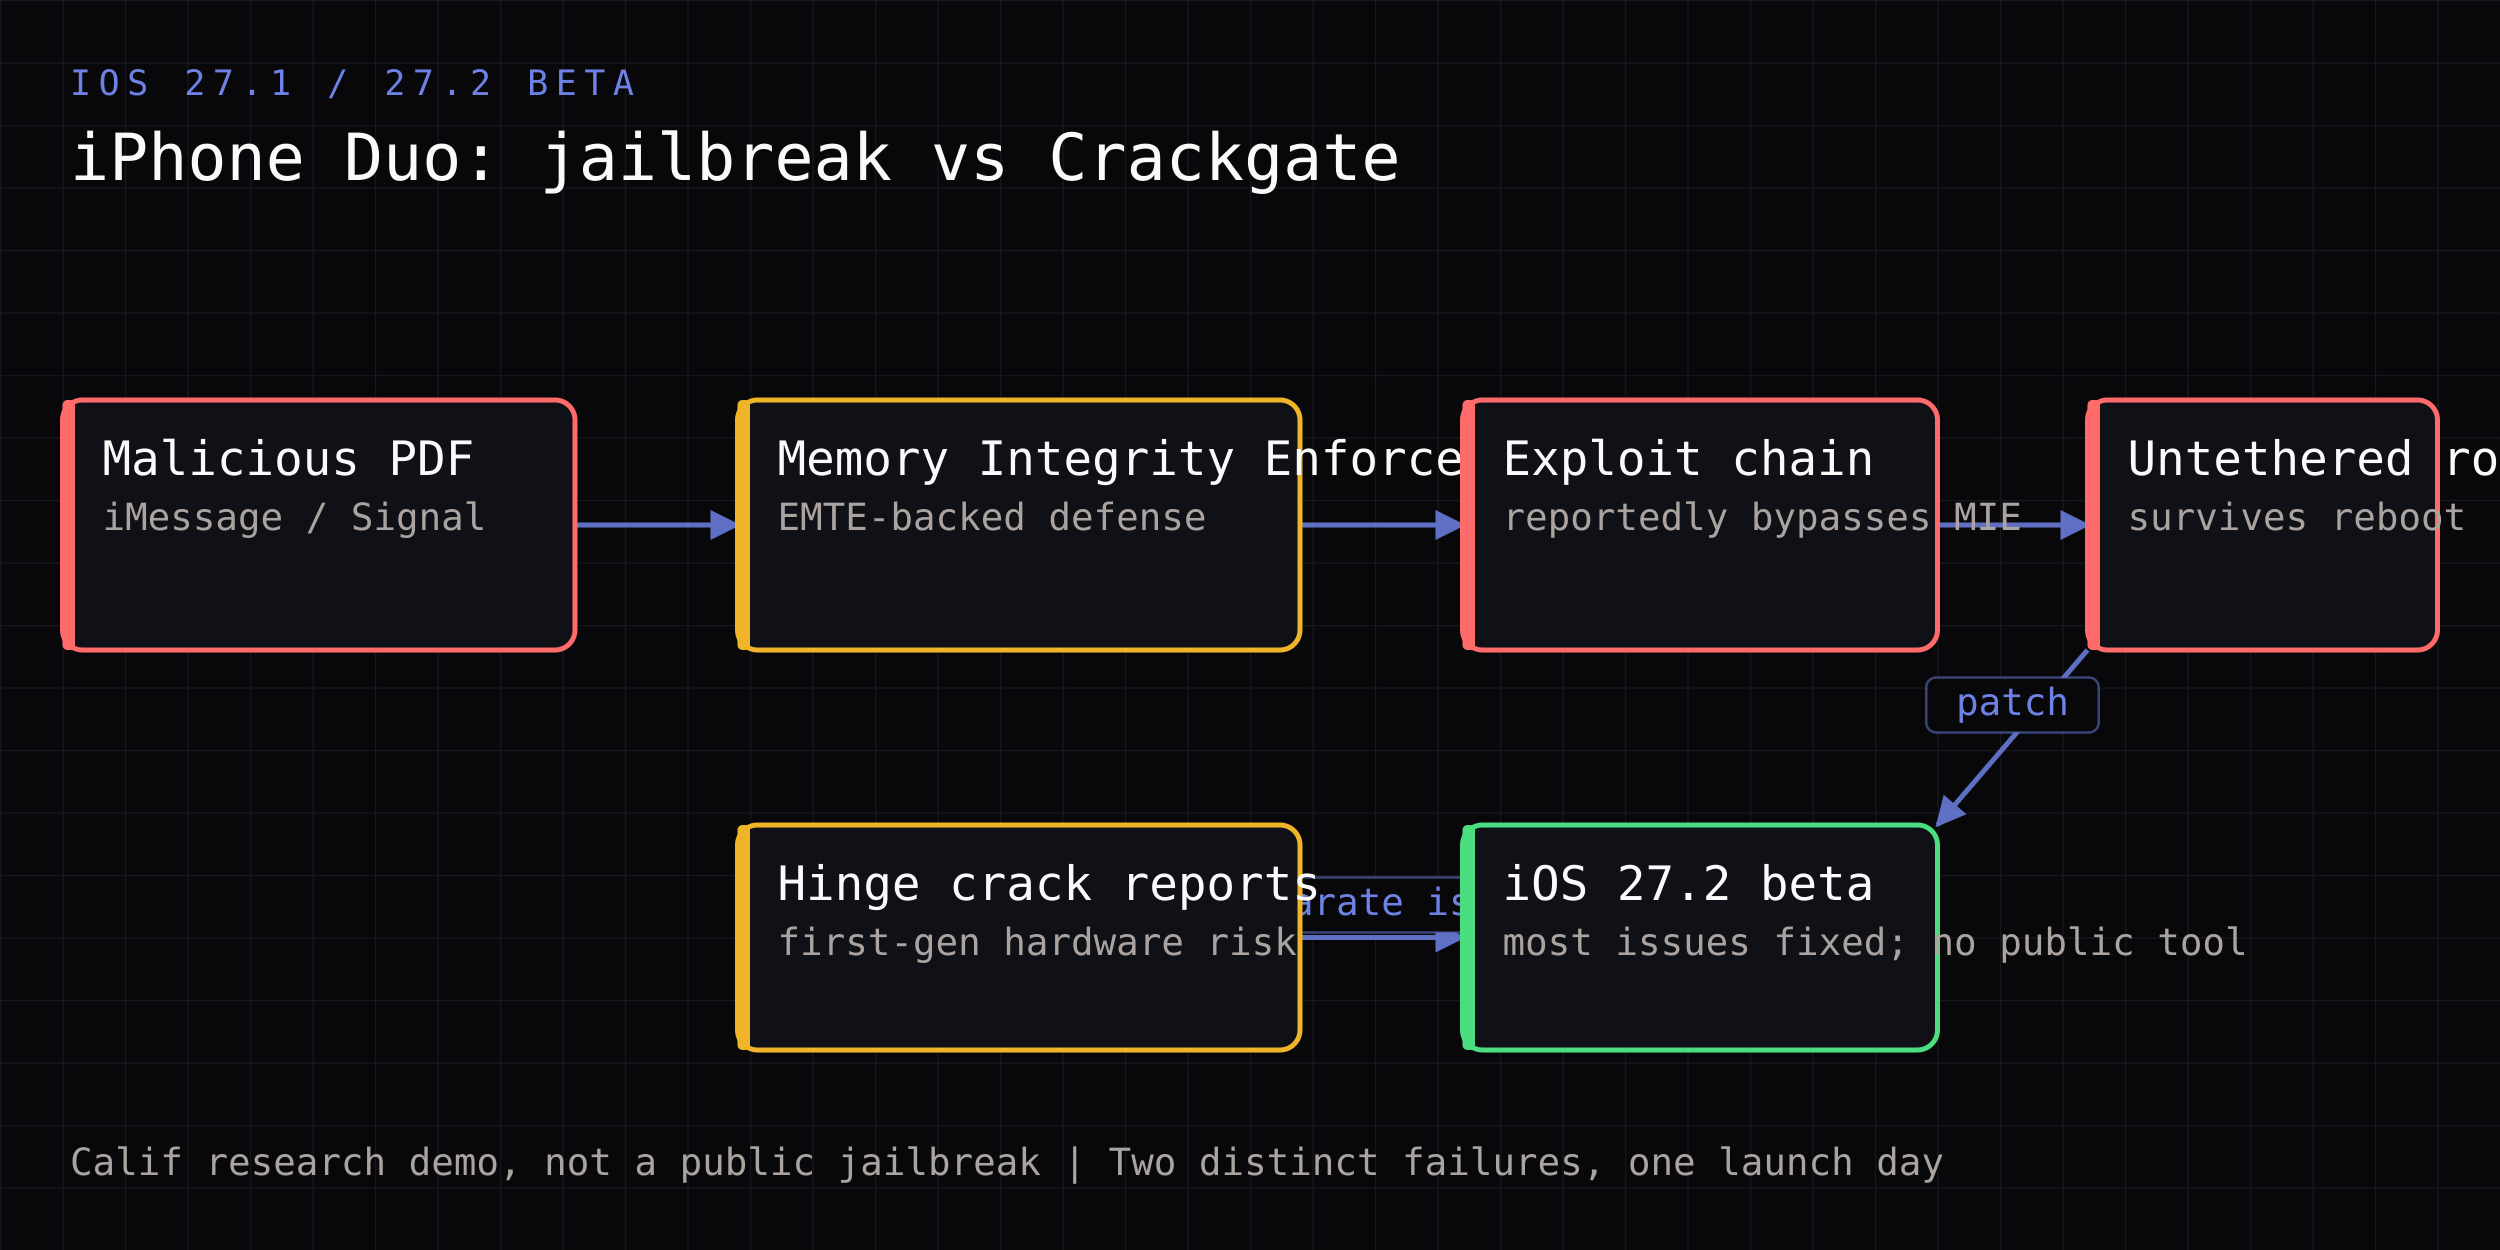
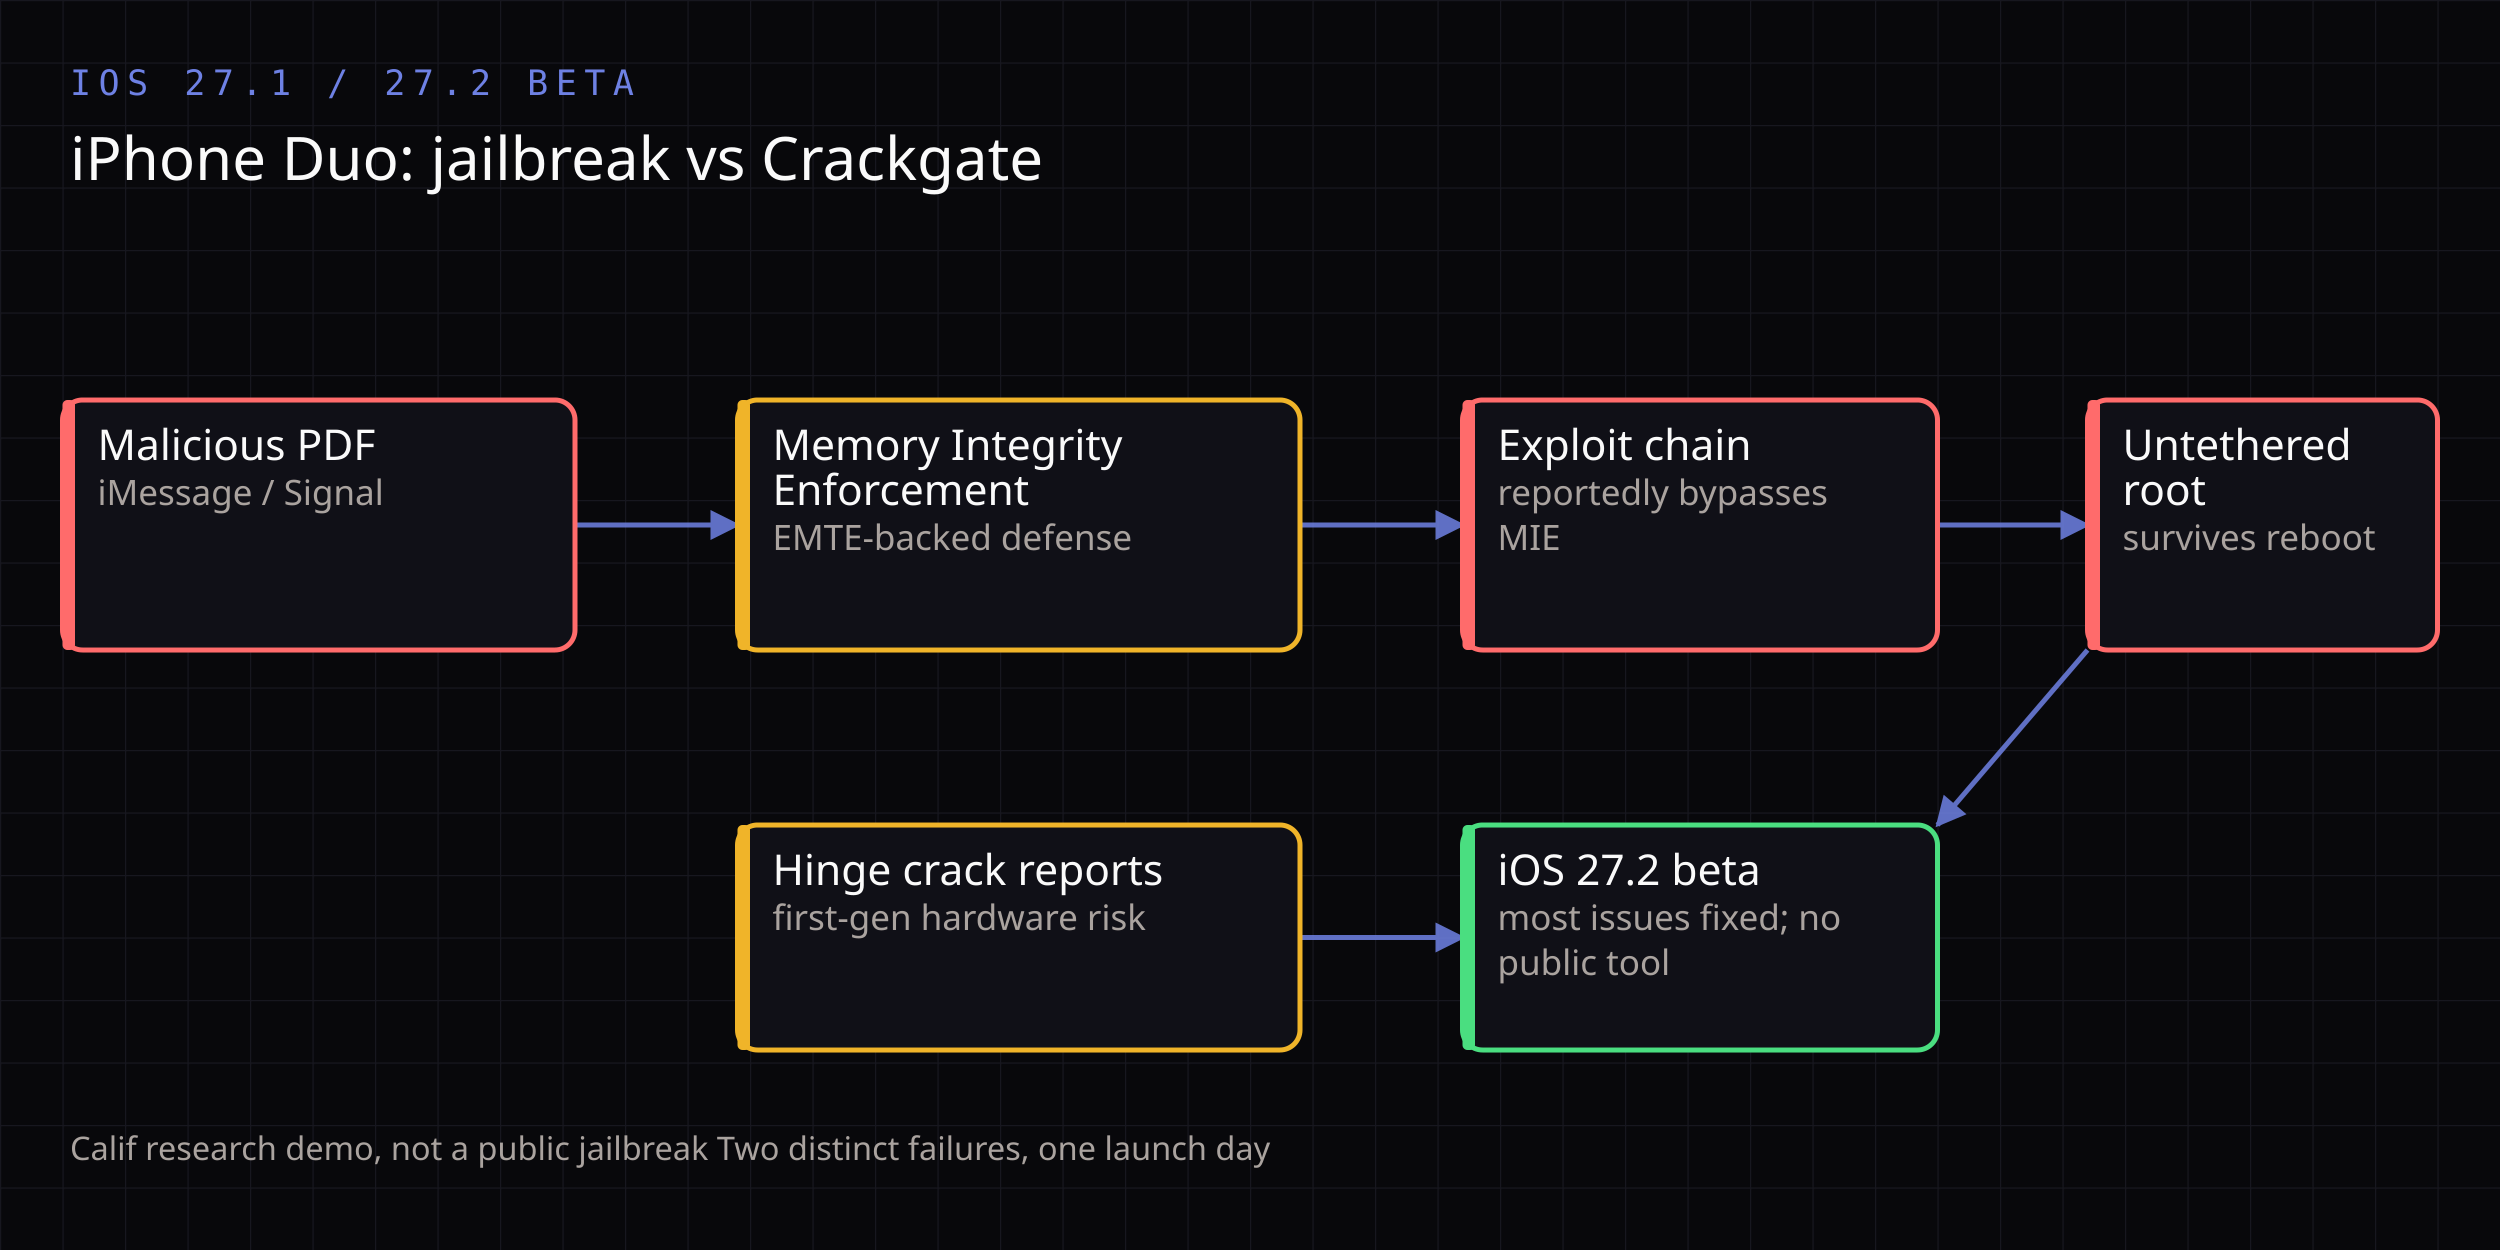
<svg xmlns="http://www.w3.org/2000/svg" width="1000" height="500" viewBox="0 0 1000 500" role="img" aria-label="iPhone Duo: jailbreak vs Crackgate">
  <defs>
    <pattern id="g" width="25" height="25" patternUnits="userSpaceOnUse">
      <path d="M25 0H0V25" fill="none" stroke="#17171f" stroke-width="1" />
    </pattern>
    <marker id="a-accent" viewBox="0 0 10 10" refX="9" refY="5" markerWidth="6" markerHeight="6" orient="auto-start-reverse">
      <path d="M0 0 10 5 0 10z" fill="#6e81e4" />
    </marker>
    <marker id="a-good" viewBox="0 0 10 10" refX="9" refY="5" markerWidth="6" markerHeight="6" orient="auto-start-reverse">
      <path d="M0 0 10 5 0 10z" fill="#4ade80" />
    </marker>
    <marker id="a-warn" viewBox="0 0 10 10" refX="9" refY="5" markerWidth="6" markerHeight="6" orient="auto-start-reverse">
      <path d="M0 0 10 5 0 10z" fill="#f0b429" />
    </marker>
    <marker id="a-bad" viewBox="0 0 10 10" refX="9" refY="5" markerWidth="6" markerHeight="6" orient="auto-start-reverse">
      <path d="M0 0 10 5 0 10z" fill="#ff6b6b" />
    </marker>
  </defs>
  <rect width="1000" height="500" fill="#08080b" />
  <rect width="1000" height="500" fill="url(#g)" />
  <text x="28" y="38" fill="#6e81e4" font-size="14" letter-spacing="3" font-family="monospace">IOS 27.1 / 27.2 BETA</text>
-   <text x="28" y="72" fill="#fafafa" font-size="26" font-family="monospace">iPhone Duo: jailbreak vs Crackgate</text>
+   <text x="28" y="72" fill="#fafafa" font-size="24" font-family="system-ui, sans-serif">iPhone Duo: jailbreak vs Crackgate</text>
  <line x1="230" y1="210" x2="295" y2="210" stroke="#6e81e4" stroke-width="2" marker-end="url(#a-accent)" opacity="0.85" />
  <line x1="520" y1="210" x2="585" y2="210" stroke="#6e81e4" stroke-width="2" marker-end="url(#a-accent)" opacity="0.85" />
  <line x1="775" y1="210" x2="835" y2="210" stroke="#6e81e4" stroke-width="2" marker-end="url(#a-accent)" opacity="0.85" />
  <line x1="835" y1="260" x2="775" y2="330" stroke="#6e81e4" stroke-width="2" marker-end="url(#a-accent)" opacity="0.85" />
-   <rect x="770.5" y="271" width="69" height="22" rx="4" fill="#08080b" stroke="#6e81e4" stroke-opacity="0.5" />
-   <text x="805" y="286" fill="#6e81e4" font-size="15" text-anchor="middle" font-family="monospace">patch</text>
  <line x1="520" y1="375" x2="585" y2="375" stroke="#6e81e4" stroke-width="2" marker-end="url(#a-accent)" opacity="0.85" />
-   <rect x="468.5" y="351" width="168" height="22" rx="4" fill="#08080b" stroke="#6e81e4" stroke-opacity="0.5" />
-   <text x="552.5" y="366" fill="#6e81e4" font-size="15" text-anchor="middle" font-family="monospace">separate issue</text>
  <rect x="25" y="160" width="205" height="100" rx="8" fill="#101017" stroke="#ff6b6b" stroke-width="2" />
  <rect x="25" y="160" width="5" height="100" rx="2" fill="#ff6b6b" />
-   <text x="41" y="190" fill="#fafafa" font-size="19" font-family="monospace">Malicious PDF</text>
-   <text x="41" y="212" fill="#aaa39f" font-size="15" font-family="monospace">iMessage / Signal</text>
+   <text x="39" y="184" fill="#fafafa" font-size="17" font-family="system-ui, sans-serif">Malicious PDF</text>
+   <text x="39" y="202" fill="#aaa39f" font-size="14" font-family="system-ui, sans-serif">iMessage / Signal</text>
  <rect x="295" y="160" width="225" height="100" rx="8" fill="#101017" stroke="#f0b429" stroke-width="2" />
  <rect x="295" y="160" width="5" height="100" rx="2" fill="#f0b429" />
-   <text x="311" y="190" fill="#fafafa" font-size="19" font-family="monospace">Memory Integrity Enforcement</text>
-   <text x="311" y="212" fill="#aaa39f" font-size="15" font-family="monospace">EMTE-backed defense</text>
+   <text x="309" y="184" fill="#fafafa" font-size="17" font-family="system-ui, sans-serif">Memory Integrity</text>
+   <text x="309" y="202" fill="#fafafa" font-size="17" font-family="system-ui, sans-serif">Enforcement</text>
+   <text x="309" y="220" fill="#aaa39f" font-size="14" font-family="system-ui, sans-serif">EMTE-backed defense</text>
  <rect x="585" y="160" width="190" height="100" rx="8" fill="#101017" stroke="#ff6b6b" stroke-width="2" />
  <rect x="585" y="160" width="5" height="100" rx="2" fill="#ff6b6b" />
-   <text x="601" y="190" fill="#fafafa" font-size="19" font-family="monospace">Exploit chain</text>
-   <text x="601" y="212" fill="#aaa39f" font-size="15" font-family="monospace">reportedly bypasses MIE</text>
+   <text x="599" y="184" fill="#fafafa" font-size="17" font-family="system-ui, sans-serif">Exploit chain</text>
+   <text x="599" y="202" fill="#aaa39f" font-size="14" font-family="system-ui, sans-serif">reportedly bypasses</text>
+   <text x="599" y="220" fill="#aaa39f" font-size="14" font-family="system-ui, sans-serif">MIE</text>
  <rect x="835" y="160" width="140" height="100" rx="8" fill="#101017" stroke="#ff6b6b" stroke-width="2" />
  <rect x="835" y="160" width="5" height="100" rx="2" fill="#ff6b6b" />
-   <text x="851" y="190" fill="#fafafa" font-size="19" font-family="monospace">Untethered root</text>
-   <text x="851" y="212" fill="#aaa39f" font-size="15" font-family="monospace">survives reboot</text>
+   <text x="849" y="184" fill="#fafafa" font-size="17" font-family="system-ui, sans-serif">Untethered</text>
+   <text x="849" y="202" fill="#fafafa" font-size="17" font-family="system-ui, sans-serif">root</text>
+   <text x="849" y="220" fill="#aaa39f" font-size="14" font-family="system-ui, sans-serif">survives reboot</text>
  <rect x="585" y="330" width="190" height="90" rx="8" fill="#101017" stroke="#4ade80" stroke-width="2" />
  <rect x="585" y="330" width="5" height="90" rx="2" fill="#4ade80" />
-   <text x="601" y="360" fill="#fafafa" font-size="19" font-family="monospace">iOS 27.2 beta</text>
-   <text x="601" y="382" fill="#aaa39f" font-size="15" font-family="monospace">most issues fixed; no public tool</text>
+   <text x="599" y="354" fill="#fafafa" font-size="17" font-family="system-ui, sans-serif">iOS 27.2 beta</text>
+   <text x="599" y="372" fill="#aaa39f" font-size="14" font-family="system-ui, sans-serif">most issues fixed; no</text>
+   <text x="599" y="390" fill="#aaa39f" font-size="14" font-family="system-ui, sans-serif">public tool</text>
  <rect x="295" y="330" width="225" height="90" rx="8" fill="#101017" stroke="#f0b429" stroke-width="2" />
  <rect x="295" y="330" width="5" height="90" rx="2" fill="#f0b429" />
-   <text x="311" y="360" fill="#fafafa" font-size="19" font-family="monospace">Hinge crack reports</text>
-   <text x="311" y="382" fill="#aaa39f" font-size="15" font-family="monospace">first-gen hardware risk</text>
-   <text x="28" y="470" fill="#aaa39f" font-size="15" font-family="monospace">Calif research demo, not a public jailbreak | Two distinct failures, one launch day</text>
+   <text x="309" y="354" fill="#fafafa" font-size="17" font-family="system-ui, sans-serif">Hinge crack reports</text>
+   <text x="309" y="372" fill="#aaa39f" font-size="14" font-family="system-ui, sans-serif">first-gen hardware risk</text>
+   <text x="28" y="464" fill="#aaa39f" font-size="13" font-family="system-ui, sans-serif">Calif research demo, not a public jailbreak Two distinct failures, one launch day</text>
</svg>
